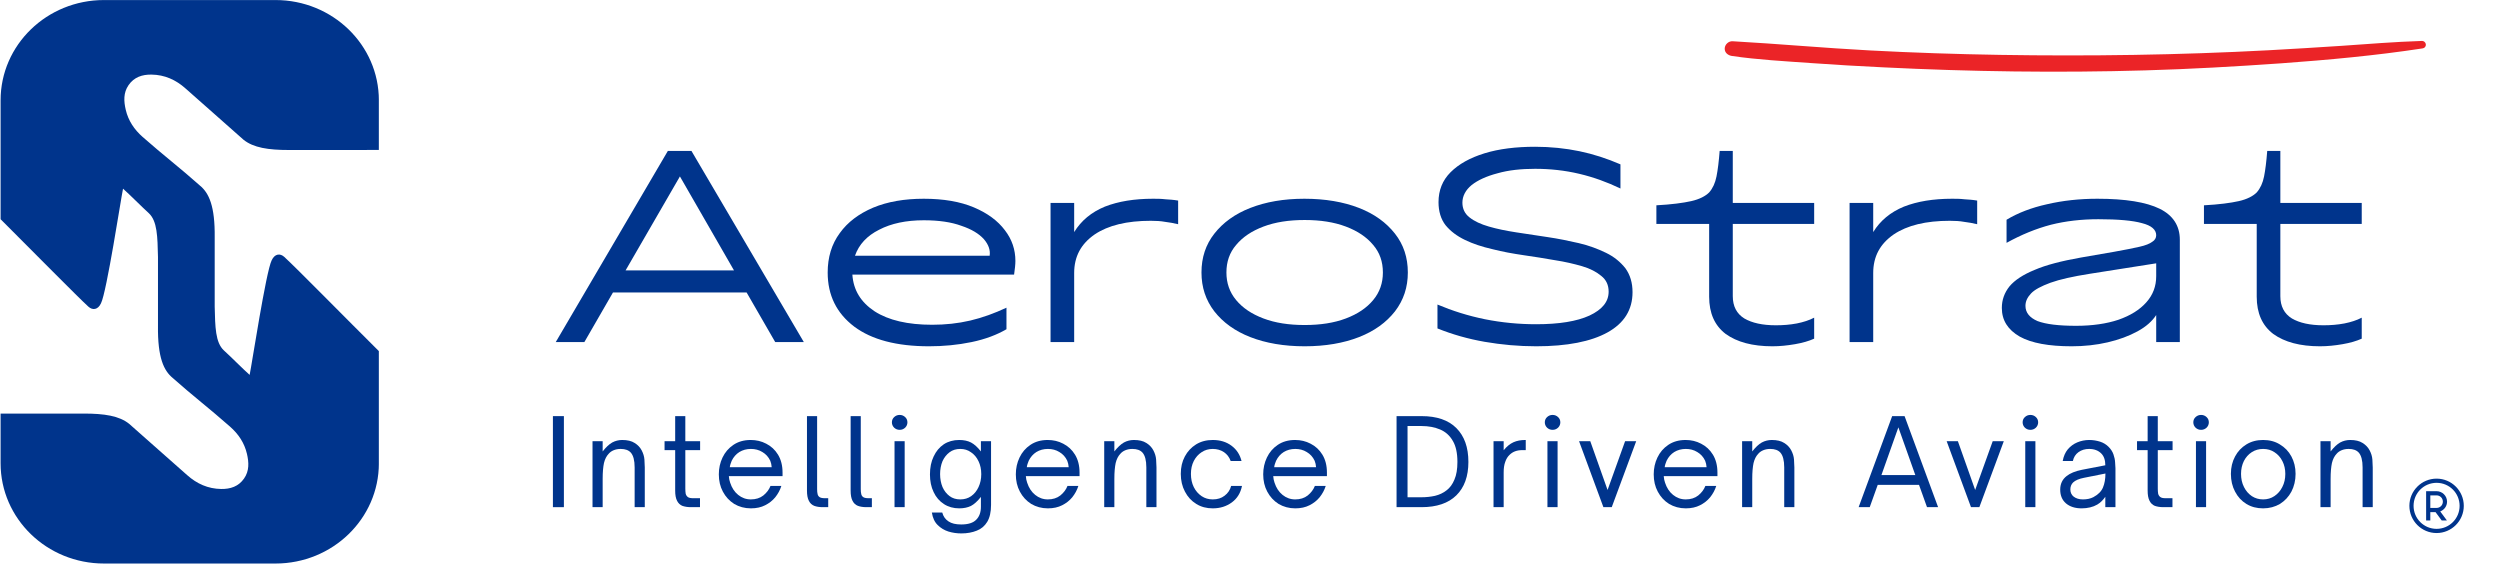
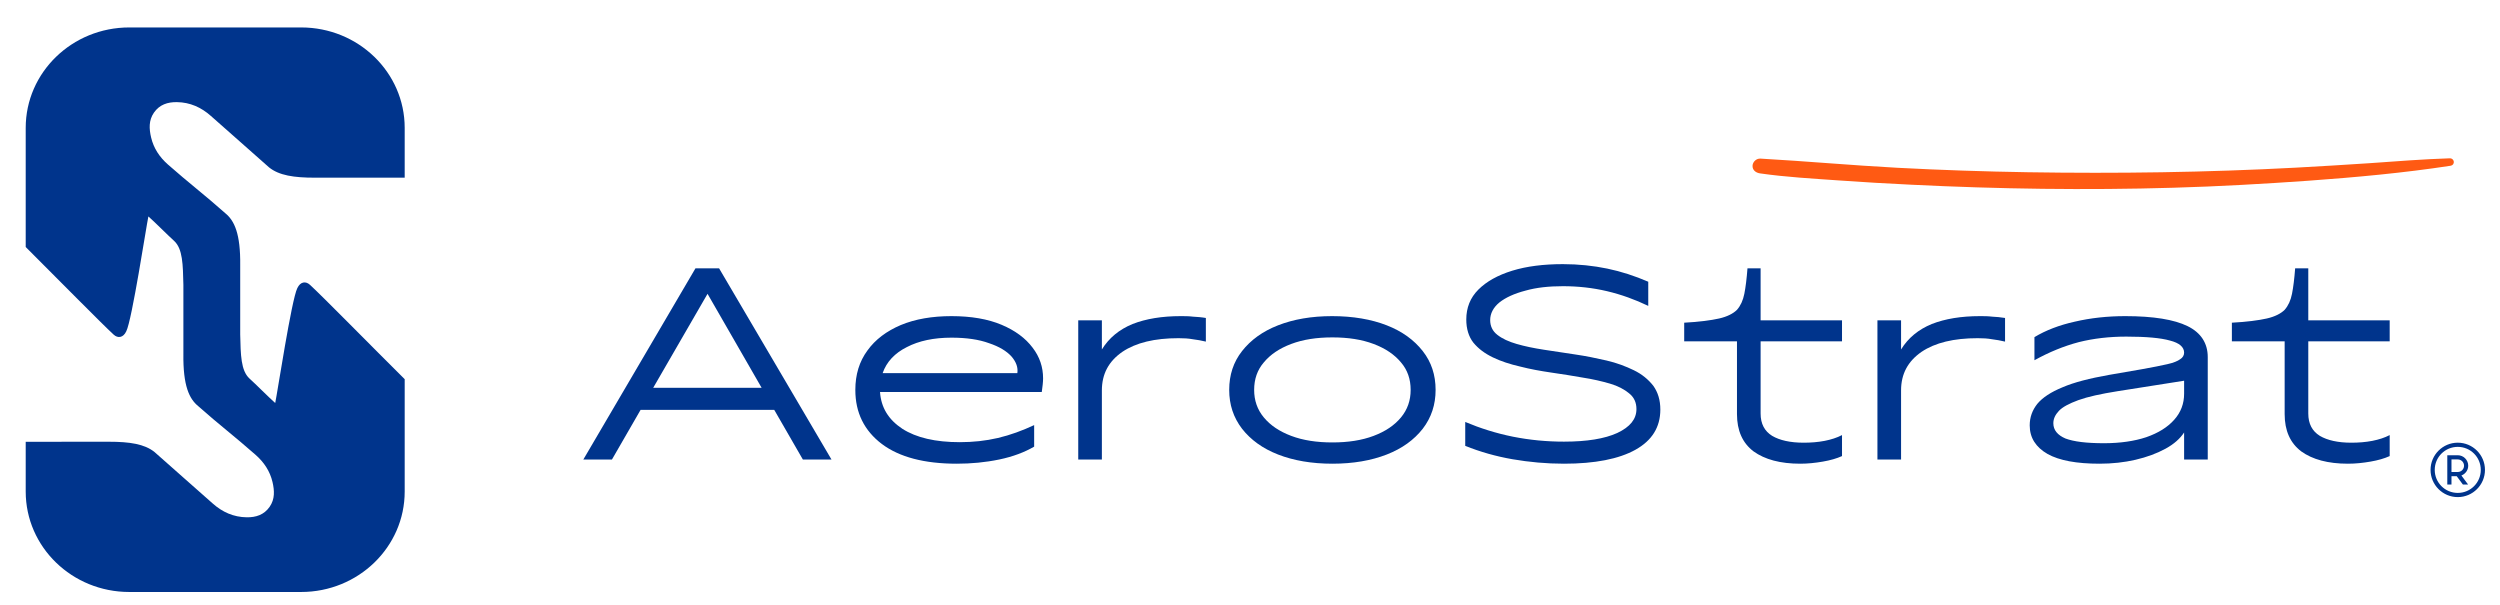
- <svg xmlns="http://www.w3.org/2000/svg" xmlns:xlink="http://www.w3.org/1999/xlink" width="448" height="101" viewBox="0 0 447.85 101">
-   <svg x="0" y="0" width="67.85" height="101" viewBox="48 40 954 1420">
-     <defs>
-       <clipPath id="3ee9ba2832">
-         <path d="M 48.445 40 L 1002 40 L 1002 1459.828 L 48.445 1459.828 Z M 48.445 40 " clip-rule="nonzero" />
-       </clipPath>
-       <clipPath id="bbd54d31db">
-         <path d="M 763.176 687.215 C 752.676 677.629 739.148 679.176 731.488 695.766 C 717.133 723.996 681.34 959.332 675.941 984.543 C 660.574 971.133 626.316 936.512 611.109 922.918 C 589.496 902.91 589.102 863.492 587.898 812.469 C 587.75 780.293 587.824 645.191 587.898 638.797 C 588.902 558.363 573.094 525.945 550.688 507.539 C 497.148 459.996 460.055 432.328 406.336 384.992 C 385.145 366.324 370.152 343.98 363.77 316.551 C 358.809 295.223 357.461 273.742 370.957 254.301 C 384.996 234.09 405.43 227.566 428.77 227.898 C 461.781 228.375 489.895 240.98 514.352 262.793 C 567.781 310.461 606.953 344.164 660.336 391.887 C 685.543 412.297 723.152 417.898 775.18 417.898 C 805.988 417.898 911.031 417.824 1001.555 417.797 L 1001.555 292.629 C 1001.555 153.145 884.949 40.07 741.117 40.07 L 308.883 40.07 C 165.047 40.07 48.445 153.145 48.445 292.629 L 48.445 592.273 C 129.293 672.891 241.375 786.809 269.723 812.68 C 280.223 822.262 293.754 820.719 301.406 804.129 C 315.762 775.898 351.555 540.562 356.957 515.352 C 372.324 528.762 406.578 563.383 421.789 576.977 C 443.398 596.988 443.797 636.402 445 687.426 C 445.152 719.602 445.078 854.703 445 861.098 C 444 941.531 459.805 973.945 482.211 992.355 C 535.75 1039.898 572.84 1067.562 626.562 1114.902 C 647.75 1133.57 662.742 1155.918 669.129 1183.344 C 674.086 1204.672 675.441 1226.152 661.938 1245.594 C 647.902 1265.805 627.465 1272.328 604.129 1271.996 C 571.113 1271.52 543.004 1258.914 518.547 1237.102 C 465.121 1189.434 425.945 1155.727 372.566 1108.004 C 347.355 1087.598 309.742 1081.992 257.719 1081.992 C 228.836 1081.992 134.691 1082.062 48.445 1082.094 L 48.445 1207.27 C 48.445 1346.754 165.047 1459.828 308.883 1459.828 L 741.117 1459.828 C 884.949 1459.828 1001.555 1346.754 1001.555 1207.27 L 1001.555 924.633 C 920.352 844.043 793.586 714.965 763.176 687.215 Z M 763.176 687.215 " clip-rule="nonzero" />
-       </clipPath>
-       <clipPath id="a4857e6171">
-         <path d="M 0.445 0 L 953.762 0 L 953.762 1419.828 L 0.445 1419.828 Z M 0.445 0 " clip-rule="nonzero" />
-       </clipPath>
-       <clipPath id="bde1b16b36">
-         <path d="M 715.176 647.215 C 704.676 637.629 691.148 639.176 683.488 655.766 C 669.133 683.996 633.34 919.332 627.941 944.543 C 612.574 931.133 578.316 896.512 563.109 882.918 C 541.496 862.91 541.102 823.492 539.898 772.469 C 539.75 740.293 539.824 605.191 539.898 598.797 C 540.902 518.363 525.094 485.945 502.688 467.539 C 449.148 419.996 412.055 392.328 358.336 344.992 C 337.145 326.324 322.152 303.98 315.77 276.551 C 310.809 255.223 309.461 233.742 322.957 214.301 C 336.996 194.09 357.43 187.566 380.77 187.898 C 413.781 188.375 441.895 200.98 466.352 222.793 C 519.781 270.461 558.953 304.164 612.336 351.887 C 637.543 372.297 675.152 377.898 727.18 377.898 C 757.988 377.898 863.031 377.824 953.555 377.797 L 953.555 252.629 C 953.555 113.145 836.949 0.07 693.117 0.07 L 260.883 0.07 C 117.047 0.07 0.445 113.145 0.445 252.629 L 0.445 552.273 C 81.293 632.891 193.375 746.809 221.723 772.68 C 232.223 782.262 245.754 780.719 253.406 764.129 C 267.762 735.898 303.555 500.562 308.957 475.352 C 324.324 488.762 358.578 523.383 373.789 536.977 C 395.398 556.988 395.797 596.402 397 647.426 C 397.152 679.602 397.078 814.703 397 821.098 C 396 901.531 411.805 933.945 434.211 952.355 C 487.75 999.898 524.84 1027.562 578.562 1074.902 C 599.75 1093.57 614.742 1115.918 621.129 1143.344 C 626.086 1164.672 627.441 1186.152 613.938 1205.594 C 599.902 1225.805 579.465 1232.328 556.129 1231.996 C 523.113 1231.52 495.004 1218.914 470.547 1197.102 C 417.121 1149.434 377.945 1115.727 324.566 1068.004 C 299.355 1047.598 261.742 1041.992 209.719 1041.992 C 180.836 1041.992 86.691 1042.062 0.445 1042.094 L 0.445 1167.27 C 0.445 1306.754 117.047 1419.828 260.883 1419.828 L 693.117 1419.828 C 836.949 1419.828 953.555 1306.754 953.555 1167.27 L 953.555 884.633 C 872.352 804.043 745.586 674.965 715.176 647.215 Z M 715.176 647.215 " clip-rule="nonzero" />
-       </clipPath>
-       <clipPath id="dc6e000e29">
-         <rect x="0" width="954" y="0" height="1420" />
-       </clipPath>
-     </defs>
-     <g clip-path="url(#3ee9ba2832)">
-       <g clip-path="url(#bbd54d31db)">
-         <g transform="matrix(1, 0, 0, 1, 48, 40)">
-           <g clip-path="url(#dc6e000e29)">
-             <g clip-path="url(#a4857e6171)">
-               <g clip-path="url(#bde1b16b36)">
-                 <path fill="#00348c" d="M 0.445 0.07 L 953.484 0.07 L 953.484 1419.828 L 0.445 1419.828 Z M 0.445 0.07 " fill-opacity="1" fill-rule="nonzero" />
-               </g>
-             </g>
-           </g>
-         </g>
-       </g>
-     </g>
-   </svg>
-   <svg x="91.85" y="0" width="356" height="101" viewBox="0 0 356 101">
+ <svg xmlns="http://www.w3.org/2000/svg" xmlns:xlink="http://www.w3.org/1999/xlink" viewBox="0 0 496 120" width="496" height="120">
+   <path transform="translate(-318 -390)" d="M379.485 446.498C378.657 445.742 377.590 445.864 376.985 447.173C375.853 449.400 373.029 467.966 372.603 469.955C371.391 468.897 368.688 466.165 367.489 465.093C365.784 463.515 365.752 460.405 365.657 456.380C365.646 453.841 365.652 443.183 365.657 442.679C365.737 436.333 364.490 433.776 362.722 432.324C358.498 428.573 355.572 426.390 351.334 422.656C349.662 421.183 348.479 419.421 347.976 417.257C347.585 415.574 347.478 413.880 348.543 412.346C349.651 410.751 351.263 410.237 353.104 410.263C355.708 410.301 357.926 411.295 359.855 413.016C364.070 416.776 367.161 419.435 371.372 423.200C373.361 424.810 376.328 425.252 380.432 425.252C382.863 425.252 391.149 425.246 398.291 425.244L398.291 415.370C398.291 404.366 389.092 395.445 377.745 395.445L343.646 395.445C332.299 395.445 323.100 404.366 323.100 415.370L323.100 439.008C329.478 445.368 338.320 454.355 340.557 456.396C341.385 457.152 342.452 457.031 343.056 455.722C344.189 453.495 347.012 434.929 347.439 432.940C348.651 433.998 351.353 436.729 352.553 437.802C354.258 439.380 354.289 442.490 354.384 446.515C354.396 449.053 354.390 459.712 354.384 460.216C354.305 466.561 355.552 469.119 357.320 470.571C361.543 474.322 364.470 476.504 368.708 480.239C370.379 481.711 371.562 483.474 372.066 485.638C372.457 487.321 372.564 489.015 371.498 490.549C370.391 492.143 368.779 492.658 366.938 492.632C364.333 492.594 362.116 491.600 360.186 489.879C355.972 486.118 352.881 483.459 348.670 479.694C346.681 478.085 343.714 477.642 339.610 477.642C337.331 477.642 329.904 477.648 323.100 477.650L323.100 487.526C323.100 498.529 332.299 507.450 343.646 507.450L377.745 507.450C389.092 507.450 398.291 498.529 398.291 487.526L398.291 465.228C391.885 458.871 381.884 448.688 379.485 446.498Z" fill="#00348c" />
+   <g transform="translate(107.248 23.282) scale(1.10736)">
    <defs>
      <clipPath id="clip_1">
-         <path transform="matrix(1,0,0,-1,-150,442.92)" d="M150 341.92H506V442.92H150Z" clip-rule="evenodd" />
+         <path transform="matrix(1,0,0,-1,-150,442.92)" d="M150 367.92H505V442.92H150Z" clip-rule="evenodd" />
      </clipPath>
      <clipPath id="clip_2">
        <path transform="matrix(.24,0,0,.24,-150,-375)" d="M0 0H6000V3375H0Z" clip-rule="evenodd" />
      </clipPath>
      <clipPath id="clip_3">
        <path transform="matrix(.24,0,0,.24,-150,-375)" d="M0 0H6000V3375H0Z" clip-rule="evenodd" />
      </clipPath>
      <clipPath id="clip_4">
        <path transform="matrix(.24,0,0,.24,-150,-375)" d="M0 0H6000V3375H0Z" clip-rule="evenodd" />
      </clipPath>
      <clipPath id="clip_5">
        <path transform="matrix(.24,0,0,.24,-150,389.88)" d="M0 0H6000V7H0Z" clip-rule="evenodd" />
      </clipPath>
      <clipPath id="clip_6">
        <path transform="matrix(.24,0,0,.24,1089.36,327)" d="M0 0H570V64H0Z" clip-rule="evenodd" />
      </clipPath>
      <clipPath id="clip_7">
        <path transform="matrix(.24,0,0,.24,-150,-375)" d="M5506.76 2641.411H5800.51V2907.036H5506.76Z" clip-rule="evenodd" />
      </clipPath>
      <clipPath id="clip_8">
        <path transform="matrix(.24,0,0,.24,-150,-375)" d="M5151.482 2679.117H5560.857V2910.367H5151.482Z" clip-rule="evenodd" />
      </clipPath>
      <clipPath id="clip_9">
+         <path transform="matrix(.24,0,0,.24,-150,-375)" d="M1529.647 1591.15H2054.647V1616.15H1529.647Z" clip-rule="evenodd" />
+       </clipPath>
+       <clipPath id="clip_10">
+         <path transform="matrix(.24,0,0,.24,216.96,6.839996)" d="M0 0H526V26H0Z" clip-rule="evenodd" />
+       </clipPath>
+       <clipPath id="clip_11">
+         <path transform="matrix(.24,0,0,.24,216.96,6.839996)" d="M.647 1.371H525.647V26.371H.647Z" clip-rule="evenodd" />
+       </clipPath>
+       <clipPath id="clip_12">
+         <path transform="matrix(.24,0,0,.24,-150,-375)" d="M0 0H6000V3375H0Z" clip-rule="evenodd" />
+       </clipPath>
+       <clipPath id="clip_13">
+         <path transform="matrix(.24,0,0,.24,6.720001,16.67999)" d="M0 0H1369V235H0Z" clip-rule="evenodd" />
+       </clipPath>
+       <path id="font_14_1" d="M.017 0 .444 .728H.534L.962 0H.853L.744 .189H.235L.126 0H.017M.49 .631 .283 .273H.696L.49 .631Z" />
+       <path id="font_14_297" d="M.421-.016C.298-.016 .203 .009 .136 .059 .069 .11 .035 .178 .035 .265 .035 .323 .05 .373 .081 .415 .111 .457 .154 .489 .208 .512 .263 .535 .328 .546 .401 .546 .476 .546 .54 .535 .592 .513 .644 .491 .683 .462 .71 .426 .737 .391 .75 .352 .75 .309 .75 .296 .748 .278 .745 .257H.129C.133 .198 .161 .152 .214 .117 .267 .083 .34 .066 .433 .066 .483 .066 .531 .071 .578 .082 .625 .093 .671 .11 .716 .131V.049C.68 .028 .636 .011 .583 0 .53-.011 .476-.016 .421-.016M.401 .464C.334 .464 .277 .452 .231 .428 .185 .405 .154 .372 .139 .329H.652C.655 .35 .648 .371 .63 .392 .611 .413 .583 .43 .544 .443 .506 .457 .458 .464 .401 .464Z" />
+       <path id="font_14_420" d="M.06 0V.53H.15V.419C.177 .463 .216 .495 .267 .516 .318 .536 .379 .546 .45 .546 .465 .546 .481 .546 .497 .544 .513 .543 .529 .542 .546 .539V.449C.529 .453 .513 .456 .496 .458 .48 .461 .462 .462 .442 .462 .351 .462 .28 .445 .228 .41 .176 .374 .15 .326 .15 .263V0H.06Z" />
+       <path id="font_14_381" d="M.428-.016C.349-.016 .28-.004 .221 .019 .162 .042 .117 .075 .084 .117 .051 .16 .035 .209 .035 .265 .035 .322 .051 .371 .084 .413 .117 .455 .162 .488 .221 .511 .28 .534 .348 .546 .427 .546 .506 .546 .576 .534 .635 .511 .694 .488 .739 .455 .772 .413 .805 .371 .821 .322 .821 .265 .821 .209 .805 .16 .772 .117 .739 .075 .694 .042 .635 .019 .576-.004 .507-.016 .428-.016M.428 .065C.488 .065 .54 .073 .585 .09 .63 .107 .664 .13 .689 .16 .714 .19 .726 .225 .726 .265 .726 .306 .714 .341 .689 .37 .664 .4 .63 .423 .585 .44 .54 .457 .488 .465 .428 .465 .368 .465 .316 .457 .271 .44 .226 .423 .192 .4 .167 .37 .142 .341 .13 .306 .13 .265 .13 .225 .142 .19 .167 .16 .192 .13 .226 .107 .271 .09 .316 .073 .368 .065 .428 .065Z" />
+       <path id="font_14_175" d="M.415-.016C.348-.016 .283-.01 .219 .001 .156 .012 .096 .029 .039 .052V.143C.096 .119 .156 .1 .22 .087 .285 .074 .35 .068 .415 .068 .502 .068 .57 .079 .618 .101 .667 .124 .691 .154 .691 .192 .691 .217 .682 .237 .663 .252 .645 .267 .621 .28 .59 .289 .559 .298 .525 .306 .486 .312 .447 .319 .408 .325 .367 .331 .326 .337 .287 .344 .248 .354 .209 .363 .175 .374 .144 .389 .113 .404 .089 .422 .07 .445 .052 .468 .043 .498 .043 .533 .043 .578 .058 .616 .089 .647 .12 .678 .163 .702 .218 .719 .273 .736 .338 .744 .411 .744 .47 .744 .527 .738 .58 .727 .633 .716 .685 .699 .736 .677V.585C.686 .609 .634 .628 .579 .641 .524 .654 .468 .66 .411 .66 .358 .66 .31 .655 .268 .643 .226 .632 .193 .617 .169 .598 .146 .579 .134 .556 .134 .531 .134 .508 .143 .489 .161 .475 .18 .46 .204 .449 .235 .44 .266 .431 .3 .424 .339 .418 .378 .412 .417 .406 .458 .4 .499 .394 .538 .386 .577 .377 .616 .368 .65 .355 .681 .34 .712 .325 .736 .305 .755 .281 .773 .256 .782 .226 .782 .19 .782 .123 .75 .072 .687 .037 .624 .002 .533-.016 .415-.016Z" />
+       <path id="font_14_441" d="M.455-.016C.379-.016 .32-0 .277 .031 .235 .063 .214 .11 .214 .173V.45H.013V.521C.07 .524 .115 .53 .146 .537 .177 .544 .2 .556 .214 .57 .228 .586 .237 .606 .242 .631 .247 .656 .251 .689 .254 .728H.304V.53H.614V.45H.304V.175C.304 .136 .319 .108 .348 .09 .377 .073 .417 .064 .468 .064 .495 .064 .522 .066 .548 .071 .573 .076 .595 .083 .614 .093V.013C.594 .004 .57-.003 .541-.008 .512-.013 .484-.016 .455-.016Z" />
+       <path id="font_14_253" d="M.306-.016C.219-.016 .153-.004 .108 .021 .063 .047 .04 .083 .04 .13 .04 .161 .05 .188 .069 .212 .089 .236 .121 .257 .165 .275 .209 .294 .268 .309 .341 .322L.468 .344C.509 .351 .541 .358 .564 .363 .587 .368 .604 .375 .613 .382 .623 .388 .628 .397 .628 .407 .628 .428 .61 .444 .574 .453 .539 .463 .483 .468 .408 .468 .343 .468 .283 .461 .227 .447 .17 .432 .114 .409 .058 .378V.466C.101 .492 .153 .512 .212 .525 .272 .539 .336 .546 .404 .546 .511 .546 .59 .533 .641 .508 .692 .483 .718 .443 .718 .39V0H.628V.103C.613 .08 .59 .059 .557 .041 .524 .023 .486 .009 .443-.001 .4-.011 .354-.016 .306-.016M.323 .062C.385 .062 .439 .07 .484 .085 .53 .101 .565 .123 .59 .151 .616 .18 .628 .213 .628 .251V.3L.374 .26C.311 .25 .261 .239 .225 .226 .19 .213 .165 .2 .151 .185 .137 .17 .13 .155 .13 .138 .13 .112 .146 .093 .176 .08 .208 .068 .256 .062 .323 .062Z" />
+       <clipPath id="clip_15">
        <path transform="matrix(.24,0,0,.24,-150,-375)" d="M885.543 904.903H1413.668V929.903H885.543Z" clip-rule="evenodd" />
      </clipPath>
-       <clipPath id="clip_10">
+       <clipPath id="clip_16">
        <path transform="matrix(.24,0,0,.24,62.39999,-158.04)" d="M0 0H529V26H0Z" clip-rule="evenodd" />
      </clipPath>
-       <clipPath id="clip_11">
+       <clipPath id="clip_17">
        <path transform="matrix(.24,0,0,.24,62.39999,-158.04)" d="M.543 2.27H528.668V27H.543Z" clip-rule="evenodd" />
      </clipPath>
-       <clipPath id="clip_12">
-         <path transform="matrix(.24,0,0,.24,-150,-375)" d="M1529.647 1591.15H2054.647V1616.15H1529.647Z" clip-rule="evenodd" />
-       </clipPath>
-       <clipPath id="clip_13">
-         <path transform="matrix(.24,0,0,.24,216.96,6.839996)" d="M0 0H526V26H0Z" clip-rule="evenodd" />
-       </clipPath>
-       <clipPath id="clip_14">
-         <path transform="matrix(.24,0,0,.24,216.96,6.839996)" d="M.647 1.371H525.647V26.371H.647Z" clip-rule="evenodd" />
-       </clipPath>
-       <clipPath id="clip_15">
+       <clipPath id="clip_18">
        <path transform="matrix(.24,0,0,.24,-150,-375)" d="M0 0H6000V3375H0Z" clip-rule="evenodd" />
      </clipPath>
-       <clipPath id="clip_16">
+       <clipPath id="clip_19">
        <path transform="matrix(.24,0,0,.24,2.87999,-151.56)" d="M0 0H716V439H0Z" clip-rule="evenodd" />
      </clipPath>
-       <clipPath id="clip_17">
-         <path transform="matrix(.24,0,0,.24,5.279999,69.95999)" d="M0 0H1382V111H0Z" clip-rule="evenodd" />
+       <clipPath id="clip_20">
+         <path transform="matrix(.24,0,0,.24,-150,-375)" d="M1361.494 1318.087H1411.494V1368.087H1361.494Z" clip-rule="evenodd" />
      </clipPath>
-       <path id="font_18_39" d="M.171 0H.079V.763H.171V0Z" />
-       <path id="font_18_170" d="M.156 0H.071V.553H.156V.467C.184 .503 .211 .528 .236 .542 .262 .556 .29 .563 .32 .563 .363 .563 .398 .555 .424 .538 .45 .522 .47 .501 .483 .476 .496 .451 .504 .426 .506 .399 .508 .372 .509 .35 .509 .333V0H.424V.333C.424 .392 .413 .433 .392 .457 .373 .478 .345 .488 .307 .488 .284 .488 .265 .484 .248 .477 .231 .47 .217 .46 .206 .447 .188 .428 .175 .403 .167 .37 .16 .337 .156 .293 .156 .236V0Z" />
-       <path id="font_18_199" d="M.324 0H.247C.22 0 .196 .004 .176 .011 .157 .019 .142 .033 .132 .053 .121 .074 .116 .102 .116 .139V.478H.027V.553H.116V.763H.201V.553H.325V.478H.201V.156C.201 .14 .202 .126 .204 .113 .207 .101 .213 .092 .222 .085 .231 .078 .246 .075 .267 .075H.324V0Z" />
-       <path id="font_18_135" d="M.317-.01C.264-.01 .218 .003 .177 .027 .136 .053 .105 .087 .082 .13 .059 .173 .048 .221 .048 .275 .048 .325 .058 .372 .079 .416 .1 .46 .13 .495 .17 .522 .21 .549 .258 .563 .315 .563 .362 .563 .405 .553 .445 .532 .486 .511 .519 .481 .544 .44 .569 .399 .582 .349 .582 .29V.26H.132C.133 .241 .137 .222 .143 .205 .157 .162 .179 .128 .21 .103 .241 .078 .276 .065 .316 .065 .358 .065 .393 .076 .421 .098 .449 .121 .469 .147 .481 .178H.572C.561 .143 .544 .112 .521 .083 .498 .055 .47 .033 .436 .016 .403-.001 .363-.01 .317-.01M.14 .335H.491C.49 .344 .489 .354 .487 .363 .485 .372 .482 .381 .479 .389 .464 .421 .442 .445 .413 .462 .384 .48 .352 .488 .317 .488 .28 .488 .248 .479 .22 .462 .193 .445 .171 .42 .156 .389 .152 .38 .149 .371 .146 .362 .143 .353 .141 .344 .14 .335Z" />
-       <path id="font_18_164" d="M.247 0H.2C.173 0 .149 .004 .13 .011 .11 .019 .095 .033 .085 .053 .074 .074 .069 .102 .069 .139V.763H.154V.152C.154 .135 .155 .121 .158 .11 .16 .099 .166 .09 .175 .084 .184 .078 .199 .075 .22 .075H.247V0Z" />
-       <path id="font_18_150" d="M.114 .648C.096 .648 .081 .654 .068 .666 .055 .679 .049 .694 .049 .711 .049 .728 .055 .743 .068 .755 .081 .767 .096 .773 .114 .773 .132 .773 .147 .767 .16 .755 .173 .743 .179 .728 .179 .711 .179 .694 .173 .679 .16 .666 .147 .654 .132 .648 .114 .648M.156 0H.071V.553H.156V0Z" />
-       <path id="font_18_145" d="M.315-.22C.278-.22 .242-.215 .206-.204 .172-.193 .142-.175 .117-.15 .091-.125 .075-.09 .068-.045H.155C.164-.078 .181-.102 .207-.119 .233-.137 .269-.145 .314-.145 .372-.145 .414-.132 .44-.105 .466-.079 .479-.043 .479 .003V.086C.45 .049 .422 .024 .395 .01 .368-.003 .335-.01 .298-.01 .249-.01 .206 .002 .169 .026 .132 .05 .103 .083 .083 .126 .062 .169 .052 .219 .052 .274 .052 .331 .062 .382 .083 .425 .103 .468 .131 .502 .168 .527 .205 .551 .248 .563 .297 .563 .336 .563 .369 .556 .396 .542 .423 .528 .451 .503 .479 .467V.553H.564V.019C.564-.041 .553-.088 .532-.123 .511-.158 .481-.183 .444-.197 .407-.212 .364-.22 .315-.22M.306 .065C.341 .065 .371 .074 .397 .092 .424 .111 .444 .136 .459 .168 .474 .2 .482 .236 .482 .277 .482 .318 .474 .354 .459 .385 .444 .417 .423 .442 .396 .46 .37 .479 .34 .488 .306 .488 .271 .488 .241 .479 .216 .46 .191 .441 .171 .416 .157 .385 .144 .353 .137 .317 .137 .277 .137 .237 .144 .201 .157 .169 .171 .137 .191 .112 .216 .093 .241 .074 .271 .065 .306 .065Z" />
-       <path id="font_18_127" d="M.316-.01C.264-.01 .218 .002 .178 .027 .137 .052 .106 .086 .083 .13 .06 .173 .048 .223 .048 .279 .048 .334 .059 .382 .082 .425 .105 .468 .136 .501 .176 .526 .217 .551 .263 .563 .316 .563 .378 .563 .43 .547 .473 .515 .516 .483 .544 .44 .557 .387H.466C.455 .418 .436 .443 .41 .461 .383 .479 .351 .488 .316 .488 .281 .488 .25 .479 .223 .461 .195 .443 .173 .418 .157 .387 .141 .356 .133 .32 .133 .279 .133 .237 .141 .2 .157 .168 .173 .136 .195 .111 .223 .092 .25 .074 .281 .065 .316 .065 .355 .065 .388 .075 .415 .096 .443 .117 .461 .144 .47 .178H.561C.549 .119 .521 .073 .476 .04 .431 .007 .378-.01 .316-.01Z" />
-       <path id="font_18_1" d="" />
-       <path id="font_18_20" d="M.288 0H.079V.763H.289C.416 .763 .513 .73 .58 .663 .647 .596 .681 .502 .681 .379 .681 .258 .647 .165 .58 .099 .513 .033 .415 0 .288 0M.171 .68V.083H.287C.327 .083 .365 .087 .401 .095 .438 .104 .47 .119 .498 .141 .526 .162 .548 .192 .564 .231 .581 .27 .589 .319 .589 .379 .589 .454 .576 .513 .55 .556 .525 .6 .489 .632 .444 .651 .399 .67 .347 .68 .288 .68H.171Z" />
-       <path id="font_18_189" d="M.156 0H.071V.553H.156V.477C.181 .508 .209 .531 .238 .544 .267 .557 .3 .563 .337 .563H.341V.478H.312C.267 .478 .232 .465 .205 .438 .189 .423 .177 .403 .169 .379 .16 .355 .156 .326 .156 .291V0Z" />
-       <path id="font_18_212" d="M.294 0H.224L.02 .553H.114L.259 .144 .406 .553H.499L.294 0Z" />
-       <path id="font_18_2" d="M.107 0H.014L.295 .763H.399L.68 0H.587L.52 .187H.174L.107 0M.347 .669 .205 .269H.489L.347 .669Z" />
-       <path id="font_18_114" d="M.228-.01C.173-.01 .129 .004 .096 .032 .064 .06 .048 .098 .048 .147 .048 .195 .066 .233 .102 .261 .131 .284 .174 .302 .229 .313L.426 .351C.426 .394 .415 .427 .392 .45 .367 .475 .333 .488 .29 .488 .256 .488 .226 .479 .201 .461 .176 .443 .161 .418 .154 .387H.069C.076 .426 .09 .458 .111 .484 .133 .51 .16 .53 .191 .543 .222 .556 .256 .563 .291 .563 .323 .563 .353 .558 .382 .549 .41 .54 .434 .525 .453 .506 .472 .487 .486 .466 .494 .443 .502 .42 .507 .398 .508 .376 .51 .355 .511 .339 .511 .326V0H.426V.087C.407 .059 .384 .037 .359 .022 .34 .011 .32 .003 .298-.002 .277-.007 .253-.01 .228-.01M.238 .065C.272 .065 .301 .071 .326 .084 .365 .105 .392 .131 .406 .164 .42 .197 .427 .236 .427 .282L.247 .246C.206 .238 .175 .225 .156 .207 .141 .192 .133 .172 .133 .149 .133 .124 .142 .103 .161 .088 .181 .073 .206 .065 .238 .065Z" />
-       <path id="font_18_175" d="M.318-.01C.265-.01 .219 .002 .178 .027 .137 .052 .106 .086 .083 .13 .06 .173 .048 .223 .048 .279 .048 .334 .06 .382 .083 .425 .106 .468 .137 .501 .178 .526 .219 .551 .265 .563 .318 .563 .371 .563 .418 .551 .458 .526 .5 .501 .532 .468 .555 .425 .578 .382 .59 .334 .59 .279 .59 .224 .578 .174 .555 .13 .532 .087 .5 .053 .459 .027 .418 .003 .371-.01 .318-.01M.318 .065C.353 .065 .385 .074 .413 .093 .441 .112 .463 .137 .479 .169 .496 .202 .504 .238 .504 .279 .504 .318 .496 .354 .48 .385 .464 .417 .442 .442 .414 .46 .386 .479 .354 .488 .318 .488 .283 .488 .251 .479 .223 .461 .195 .443 .173 .418 .157 .387 .141 .355 .133 .319 .133 .279 .133 .238 .141 .201 .158 .168 .174 .136 .196 .111 .224 .092 .252 .074 .283 .065 .318 .065Z" />
-       <clipPath id="clip_19">
-         <path transform="matrix(.24,0,0,.24,6.720001,16.67999)" d="M0 0H1369V235H0Z" clip-rule="evenodd" />
-       </clipPath>
-       <path id="font_20_1" d="M.017 0 .444 .728H.534L.962 0H.853L.744 .189H.235L.126 0H.017M.49 .631 .283 .273H.696L.49 .631Z" />
-       <path id="font_20_297" d="M.421-.016C.298-.016 .203 .009 .136 .059 .069 .11 .035 .178 .035 .265 .035 .323 .05 .373 .081 .415 .111 .457 .154 .489 .208 .512 .263 .535 .328 .546 .401 .546 .476 .546 .54 .535 .592 .513 .644 .491 .683 .462 .71 .426 .737 .391 .75 .352 .75 .309 .75 .296 .748 .278 .745 .257H.129C.133 .198 .161 .152 .214 .117 .267 .083 .34 .066 .433 .066 .483 .066 .531 .071 .578 .082 .625 .093 .671 .11 .716 .131V.049C.68 .028 .636 .011 .583 0 .53-.011 .476-.016 .421-.016M.401 .464C.334 .464 .277 .452 .231 .428 .185 .405 .154 .372 .139 .329H.652C.655 .35 .648 .371 .63 .392 .611 .413 .583 .43 .544 .443 .506 .457 .458 .464 .401 .464Z" />
-       <path id="font_20_420" d="M.06 0V.53H.15V.419C.177 .463 .216 .495 .267 .516 .318 .536 .379 .546 .45 .546 .465 .546 .481 .546 .497 .544 .513 .543 .529 .542 .546 .539V.449C.529 .453 .513 .456 .496 .458 .48 .461 .462 .462 .442 .462 .351 .462 .28 .445 .228 .41 .176 .374 .15 .326 .15 .263V0H.06Z" />
-       <path id="font_20_381" d="M.428-.016C.349-.016 .28-.004 .221 .019 .162 .042 .117 .075 .084 .117 .051 .16 .035 .209 .035 .265 .035 .322 .051 .371 .084 .413 .117 .455 .162 .488 .221 .511 .28 .534 .348 .546 .427 .546 .506 .546 .576 .534 .635 .511 .694 .488 .739 .455 .772 .413 .805 .371 .821 .322 .821 .265 .821 .209 .805 .16 .772 .117 .739 .075 .694 .042 .635 .019 .576-.004 .507-.016 .428-.016M.428 .065C.488 .065 .54 .073 .585 .09 .63 .107 .664 .13 .689 .16 .714 .19 .726 .225 .726 .265 .726 .306 .714 .341 .689 .37 .664 .4 .63 .423 .585 .44 .54 .457 .488 .465 .428 .465 .368 .465 .316 .457 .271 .44 .226 .423 .192 .4 .167 .37 .142 .341 .13 .306 .13 .265 .13 .225 .142 .19 .167 .16 .192 .13 .226 .107 .271 .09 .316 .073 .368 .065 .428 .065Z" />
-       <path id="font_20_175" d="M.415-.016C.348-.016 .283-.01 .219 .001 .156 .012 .096 .029 .039 .052V.143C.096 .119 .156 .1 .22 .087 .285 .074 .35 .068 .415 .068 .502 .068 .57 .079 .618 .101 .667 .124 .691 .154 .691 .192 .691 .217 .682 .237 .663 .252 .645 .267 .621 .28 .59 .289 .559 .298 .525 .306 .486 .312 .447 .319 .408 .325 .367 .331 .326 .337 .287 .344 .248 .354 .209 .363 .175 .374 .144 .389 .113 .404 .089 .422 .07 .445 .052 .468 .043 .498 .043 .533 .043 .578 .058 .616 .089 .647 .12 .678 .163 .702 .218 .719 .273 .736 .338 .744 .411 .744 .47 .744 .527 .738 .58 .727 .633 .716 .685 .699 .736 .677V.585C.686 .609 .634 .628 .579 .641 .524 .654 .468 .66 .411 .66 .358 .66 .31 .655 .268 .643 .226 .632 .193 .617 .169 .598 .146 .579 .134 .556 .134 .531 .134 .508 .143 .489 .161 .475 .18 .46 .204 .449 .235 .44 .266 .431 .3 .424 .339 .418 .378 .412 .417 .406 .458 .4 .499 .394 .538 .386 .577 .377 .616 .368 .65 .355 .681 .34 .712 .325 .736 .305 .755 .281 .773 .256 .782 .226 .782 .19 .782 .123 .75 .072 .687 .037 .624 .002 .533-.016 .415-.016Z" />
-       <path id="font_20_441" d="M.455-.016C.379-.016 .32-0 .277 .031 .235 .063 .214 .11 .214 .173V.45H.013V.521C.07 .524 .115 .53 .146 .537 .177 .544 .2 .556 .214 .57 .228 .586 .237 .606 .242 .631 .247 .656 .251 .689 .254 .728H.304V.53H.614V.45H.304V.175C.304 .136 .319 .108 .348 .09 .377 .073 .417 .064 .468 .064 .495 .064 .522 .066 .548 .071 .573 .076 .595 .083 .614 .093V.013C.594 .004 .57-.003 .541-.008 .512-.013 .484-.016 .455-.016Z" />
-       <path id="font_20_253" d="M.306-.016C.219-.016 .153-.004 .108 .021 .063 .047 .04 .083 .04 .13 .04 .161 .05 .188 .069 .212 .089 .236 .121 .257 .165 .275 .209 .294 .268 .309 .341 .322L.468 .344C.509 .351 .541 .358 .564 .363 .587 .368 .604 .375 .613 .382 .623 .388 .628 .397 .628 .407 .628 .428 .61 .444 .574 .453 .539 .463 .483 .468 .408 .468 .343 .468 .283 .461 .227 .447 .17 .432 .114 .409 .058 .378V.466C.101 .492 .153 .512 .212 .525 .272 .539 .336 .546 .404 .546 .511 .546 .59 .533 .641 .508 .692 .483 .718 .443 .718 .39V0H.628V.103C.613 .08 .59 .059 .557 .041 .524 .023 .486 .009 .443-.001 .4-.011 .354-.016 .306-.016M.323 .062C.385 .062 .439 .07 .484 .085 .53 .101 .565 .123 .59 .151 .616 .18 .628 .213 .628 .251V.3L.374 .26C.311 .25 .261 .239 .225 .226 .19 .213 .165 .2 .151 .185 .137 .17 .13 .155 .13 .138 .13 .112 .146 .093 .176 .08 .208 .068 .256 .062 .323 .062Z" />
      <clipPath id="clip_21">
-         <path transform="matrix(.24,0,0,.24,202.8,-136.44)" d="M0 0H695V357H0Z" clip-rule="evenodd" />
+         <path transform="matrix(.24,0,0,.24,-150,-375)" d="M2032.787 1802.243H2082.787V1852.243H2032.787Z" clip-rule="evenodd" />
      </clipPath>
      <clipPath id="clip_22">
-         <path transform="matrix(.24,0,0,.24,-150,-375)" d="M1948.717 1302.637H1998.717V1352.637H1948.717Z" clip-rule="evenodd" />
-       </clipPath>
-       <clipPath id="clip_23">
-         <path transform="matrix(.24,0,0,.24,-150,-375)" d="M2037.86 1916.755H2087.859V1966.755H2037.86Z" clip-rule="evenodd" />
-       </clipPath>
-       <clipPath id="clip_24">
        <path transform="matrix(.24,0,0,.24,-150,-375)" d="M0 0H6000V3375H0Z" clip-rule="evenodd" />
      </clipPath>
    </defs>
    <g>
      <g clip-path="url(#clip_1)">
        <g clip-path="url(#clip_2)" />
        <g clip-path="url(#clip_3)" />
        <g clip-path="url(#clip_4)">
          <g opacity=".2">
            <g clip-path="url(#clip_5)" />
          </g>
          <g>
            <g clip-path="url(#clip_6)" />
          </g>
        </g>
        <g clip-path="url(#clip_7)" />
        <g clip-path="url(#clip_8)" />
        <g clip-path="url(#clip_9)">
          <g>
            <g clip-path="url(#clip_10)">
-               <g clip-path="url(#clip_11)" />
+               <g clip-path="url(#clip_11)">
+                 <path transform="matrix(.2697495,0,0,-.2570957,212.5296,74.34017)" d="M480.6 255.4C449.4 250.4 418 247.4 386.5 245 356.6 242.8 326.6 241 296.6 240.1 238.6 238.3 180.6 239.2 122.7 242.2 106.6 243 90.4 244 74.3 245.2 56.9 246.5 39.3 247.5 22.1 250.1 19.3 250.5 17 252.4 17.1 255.4 17.2 258.1 19.6 260.6 22.4 260.4 52.8 258.6 83.1 255.7 113.5 254 142.3 252.4 171.1 251.4 200 250.9 259.3 249.9 318.8 250.8 378 254.1 394.3 255 410.5 256.1 426.8 257.2 444.5 258.5 462.2 260 479.9 260.6 483.4 260.9 484.1 256 480.6 255.4Z" fill="#ff5a13" />
+               </g>
            </g>
          </g>
        </g>
        <g clip-path="url(#clip_12)">
          <g>
            <g clip-path="url(#clip_13)">
-               <g clip-path="url(#clip_14)">
-                 <path transform="matrix(.2697495,0,0,-.2570957,212.5296,74.34017)" d="M480.6 255.4C449.4 250.4 418 247.4 386.5 245 356.6 242.8 326.6 241 296.6 240.1 238.6 238.3 180.6 239.2 122.7 242.2 106.6 243 90.4 244 74.3 245.2 56.9 246.5 39.3 247.5 22.1 250.1 19.3 250.5 17 252.4 17.1 255.4 17.2 258.1 19.6 260.6 22.4 260.4 52.8 258.6 83.1 255.7 113.5 254 142.3 252.4 171.1 251.4 200 250.9 259.3 249.9 318.8 250.8 378 254.1 394.3 255 410.5 256.1 426.8 257.2 444.5 258.5 462.2 260 479.9 260.6 483.4 260.9 484.1 256 480.6 255.4Z" fill="#eb2427" />
-               </g>
+               <use data-text="A" xlink:href="#font_14_1" transform="matrix(47.04597,0,0,-47.04597,6.863761,61.30163)" fill="#00348c" />
+               <use data-text="e" xlink:href="#font_14_297" transform="matrix(47.04597,0,0,-47.04597,54.74961,61.30163)" fill="#00348c" />
+               <use data-text="r" xlink:href="#font_14_420" transform="matrix(47.04597,0,0,-47.04597,93.50994,61.30163)" fill="#00348c" />
+               <use data-text="o" xlink:href="#font_14_381" transform="matrix(47.04597,0,0,-47.04597,121.7336,61.30163)" fill="#00348c" />
+               <use data-text="S" xlink:href="#font_14_175" transform="matrix(47.04597,0,0,-47.04597,163.8337,61.30163)" fill="#00348c" />
+               <use data-text="t" xlink:href="#font_14_441" transform="matrix(47.04597,0,0,-47.04597,204.2874,61.30163)" fill="#00348c" />
+               <use data-text="r" xlink:href="#font_14_420" transform="matrix(47.04597,0,0,-47.04597,236.6975,61.30163)" fill="#00348c" />
+               <use data-text="a" xlink:href="#font_14_253" transform="matrix(47.04597,0,0,-47.04597,264.9212,61.30163)" fill="#00348c" />
+               <use data-text="t" xlink:href="#font_14_441" transform="matrix(47.04597,0,0,-47.04597,302.4115,61.30163)" fill="#00348c" />
            </g>
          </g>
        </g>
        <g clip-path="url(#clip_15)">
          <g>
-             <g clip-path="url(#clip_16)" />
-           </g>
-           <g>
-             <g clip-path="url(#clip_17)">
-               <use data-text="I" xlink:href="#font_18_39" transform="matrix(21.38292,0,0,-21.38292,5.468246,90.88378)" fill="#00348c" />
-               <use data-text="n" xlink:href="#font_18_170" transform="matrix(21.38292,0,0,-21.38292,12.7361,90.88378)" fill="#00348c" />
-               <use data-text="t" xlink:href="#font_18_199" transform="matrix(21.38292,0,0,-21.38292,26.58627,90.88378)" fill="#00348c" />
-               <use data-text="e" xlink:href="#font_18_135" transform="matrix(21.38292,0,0,-21.38292,35.86289,90.88378)" fill="#00348c" />
-               <use data-text="l" xlink:href="#font_18_164" transform="matrix(21.38292,0,0,-21.38292,51.20927,90.88378)" fill="#00348c" />
-               <use data-text="l" xlink:href="#font_18_164" transform="matrix(21.38292,0,0,-21.38292,59.03278,90.88378)" fill="#00348c" />
-               <use data-text="i" xlink:href="#font_18_150" transform="matrix(21.38292,0,0,-21.38292,66.85628,90.88378)" fill="#00348c" />
-               <use data-text="g" xlink:href="#font_18_145" transform="matrix(21.38292,0,0,-21.38292,73.61121,90.88378)" fill="#00348c" />
-               <use data-text="e" xlink:href="#font_18_135" transform="matrix(21.38292,0,0,-21.38292,89.08583,90.88378)" fill="#00348c" />
-               <use data-text="n" xlink:href="#font_18_170" transform="matrix(21.38292,0,0,-21.38292,104.4322,90.88378)" fill="#00348c" />
-               <use data-text="c" xlink:href="#font_18_127" transform="matrix(21.38292,0,0,-21.38292,118.6459,90.88378)" fill="#00348c" />
-               <use data-text="e" xlink:href="#font_18_135" transform="matrix(21.38292,0,0,-21.38292,133.4152,90.88378)" fill="#00348c" />
-               <use data-text=" " xlink:href="#font_18_1" transform="matrix(21.38292,0,0,-21.38292,148.7616,90.88378)" fill="#00348c" />
-               <use data-text="D" xlink:href="#font_18_20" transform="matrix(21.38292,0,0,-21.38292,156.6492,90.88378)" fill="#00348c" />
-               <use data-text="r" xlink:href="#font_18_189" transform="matrix(21.38292,0,0,-21.38292,174.1969,90.88378)" fill="#00348c" />
-               <use data-text="i" xlink:href="#font_18_150" transform="matrix(21.38292,0,0,-21.38292,183.8584,90.88378)" fill="#00348c" />
-               <use data-text="v" xlink:href="#font_18_212" transform="matrix(21.38292,0,0,-21.38292,190.6133,90.88378)" fill="#00348c" />
-               <use data-text="e" xlink:href="#font_18_135" transform="matrix(21.38292,0,0,-21.38292,203.395,90.88378)" fill="#00348c" />
-               <use data-text="n" xlink:href="#font_18_170" transform="matrix(21.38292,0,0,-21.38292,218.7414,90.88378)" fill="#00348c" />
-               <use data-text=" " xlink:href="#font_18_1" transform="matrix(21.38292,0,0,-21.38292,232.955,90.88378)" fill="#00348c" />
-               <use data-text="A" xlink:href="#font_18_2" transform="matrix(21.38292,0,0,-21.38292,240.8427,90.88378)" fill="#00348c" />
-               <use data-text="v" xlink:href="#font_18_212" transform="matrix(21.38292,0,0,-21.38292,256.4877,90.88378)" fill="#00348c" />
-               <use data-text="i" xlink:href="#font_18_150" transform="matrix(21.38292,0,0,-21.38292,269.4832,90.88378)" fill="#00348c" />
-               <use data-text="a" xlink:href="#font_18_114" transform="matrix(21.38292,0,0,-21.38292,276.2381,90.88378)" fill="#00348c" />
-               <use data-text="t" xlink:href="#font_18_199" transform="matrix(21.38292,0,0,-21.38292,290.4518,90.88378)" fill="#00348c" />
-               <use data-text="i" xlink:href="#font_18_150" transform="matrix(21.38292,0,0,-21.38292,300.0706,90.88378)" fill="#00348c" />
-               <use data-text="o" xlink:href="#font_18_175" transform="matrix(21.38292,0,0,-21.38292,306.8255,90.88378)" fill="#00348c" />
-               <use data-text="n" xlink:href="#font_18_170" transform="matrix(21.38292,0,0,-21.38292,322.3856,90.88378)" fill="#00348c" />
+             <g clip-path="url(#clip_16)">
+               <g clip-path="url(#clip_17)" />
            </g>
          </g>
+         </g>
+         <g clip-path="url(#clip_18)">
          <g>
-             <g clip-path="url(#clip_19)">
-               <use data-text="A" xlink:href="#font_20_1" transform="matrix(47.04597,0,0,-47.04597,6.863761,61.30163)" fill="#00348c" />
-               <use data-text="e" xlink:href="#font_20_297" transform="matrix(47.04597,0,0,-47.04597,54.74961,61.30163)" fill="#00348c" />
-               <use data-text="r" xlink:href="#font_20_420" transform="matrix(47.04597,0,0,-47.04597,93.50994,61.30163)" fill="#00348c" />
-               <use data-text="o" xlink:href="#font_20_381" transform="matrix(47.04597,0,0,-47.04597,121.7336,61.30163)" fill="#00348c" />
-               <use data-text="S" xlink:href="#font_20_175" transform="matrix(47.04597,0,0,-47.04597,163.8337,61.30163)" fill="#00348c" />
-               <use data-text="t" xlink:href="#font_20_441" transform="matrix(47.04597,0,0,-47.04597,204.2874,61.30163)" fill="#00348c" />
-               <use data-text="r" xlink:href="#font_20_420" transform="matrix(47.04597,0,0,-47.04597,236.6975,61.30163)" fill="#00348c" />
-               <use data-text="a" xlink:href="#font_20_253" transform="matrix(47.04597,0,0,-47.04597,264.9212,61.30163)" fill="#00348c" />
-               <use data-text="t" xlink:href="#font_20_441" transform="matrix(47.04597,0,0,-47.04597,302.4115,61.30163)" fill="#00348c" />
-             </g>
-           </g>
-           <g>
-             <g clip-path="url(#clip_21)" />
+             <g clip-path="url(#clip_19)" />
          </g>
        </g>
+         <g clip-path="url(#clip_20)" />
+         <g clip-path="url(#clip_21)">
+           <path transform="matrix(.16,0,0,.16,337.8688,57.53833)" d="M35.156 4.688C18.355 4.688 4.688 18.355 4.688 35.156 4.687 51.957 18.355 65.625 35.156 65.625 51.957 65.625 65.625 51.957 65.625 35.156 65.625 18.355 51.957 4.688 35.156 4.688V4.688ZM35.156 9.375C49.422 9.375 60.938 20.891 60.938 35.156 60.938 49.422 49.422 60.938 35.156 60.938 20.891 60.938 9.375 49.422 9.375 35.156 9.375 20.891 20.891 9.375 35.156 9.375V9.375ZM23.438 18.75V51.562H28.125V42.188H33.977L40.898 51.562H46.727L39.23 41.41C43.676 39.742 46.875 35.477 46.875 30.469 46.875 24.023 41.602 18.75 35.156 18.75H23.438ZM28.125 23.438H35.156C39.07 23.438 42.188 26.555 42.188 30.469 42.188 34.383 39.07 37.5 35.156 37.5H28.125V23.438Z" fill="#00348c" />
+         </g>
        <g clip-path="url(#clip_22)" />
-         <g clip-path="url(#clip_23)">
-           <path transform="matrix(.16,0,0,.16,339.0863,85.02121)" d="M35.156 4.688C18.355 4.688 4.688 18.355 4.688 35.156 4.687 51.957 18.355 65.625 35.156 65.625 51.957 65.625 65.625 51.957 65.625 35.156 65.625 18.355 51.957 4.688 35.156 4.688V4.688ZM35.156 9.375C49.422 9.375 60.938 20.891 60.938 35.156 60.938 49.422 49.422 60.938 35.156 60.938 20.891 60.938 9.375 49.422 9.375 35.156 9.375 20.891 20.891 9.375 35.156 9.375V9.375ZM23.438 18.75V51.562H28.125V42.188H33.977L40.898 51.562H46.727L39.23 41.41C43.676 39.742 46.875 35.477 46.875 30.469 46.875 24.023 41.602 18.75 35.156 18.75H23.438ZM28.125 23.438H35.156C39.07 23.438 42.188 26.555 42.188 30.469 42.188 34.383 39.07 37.5 35.156 37.5H28.125V23.438Z" fill="#00348c" />
-         </g>
-         <g clip-path="url(#clip_24)" />
        <path transform="matrix(1,0,0,-1,-150,442.92)" d="M367.115 429.746H493.073V436.044H367.115Z" fill-opacity="0" />
-         <path transform="matrix(1,0,0,-1,-150,442.92)" d="M489.086 345.563H501.422V357.899H489.086Z" fill-opacity="0" />
+         <path transform="matrix(1,0,0,-1,-150,442.92)" d="M487.869 373.046H500.204V385.382H487.869Z" fill-opacity="0" />
      </g>
    </g>
-   </svg>
+   </g>
</svg>
